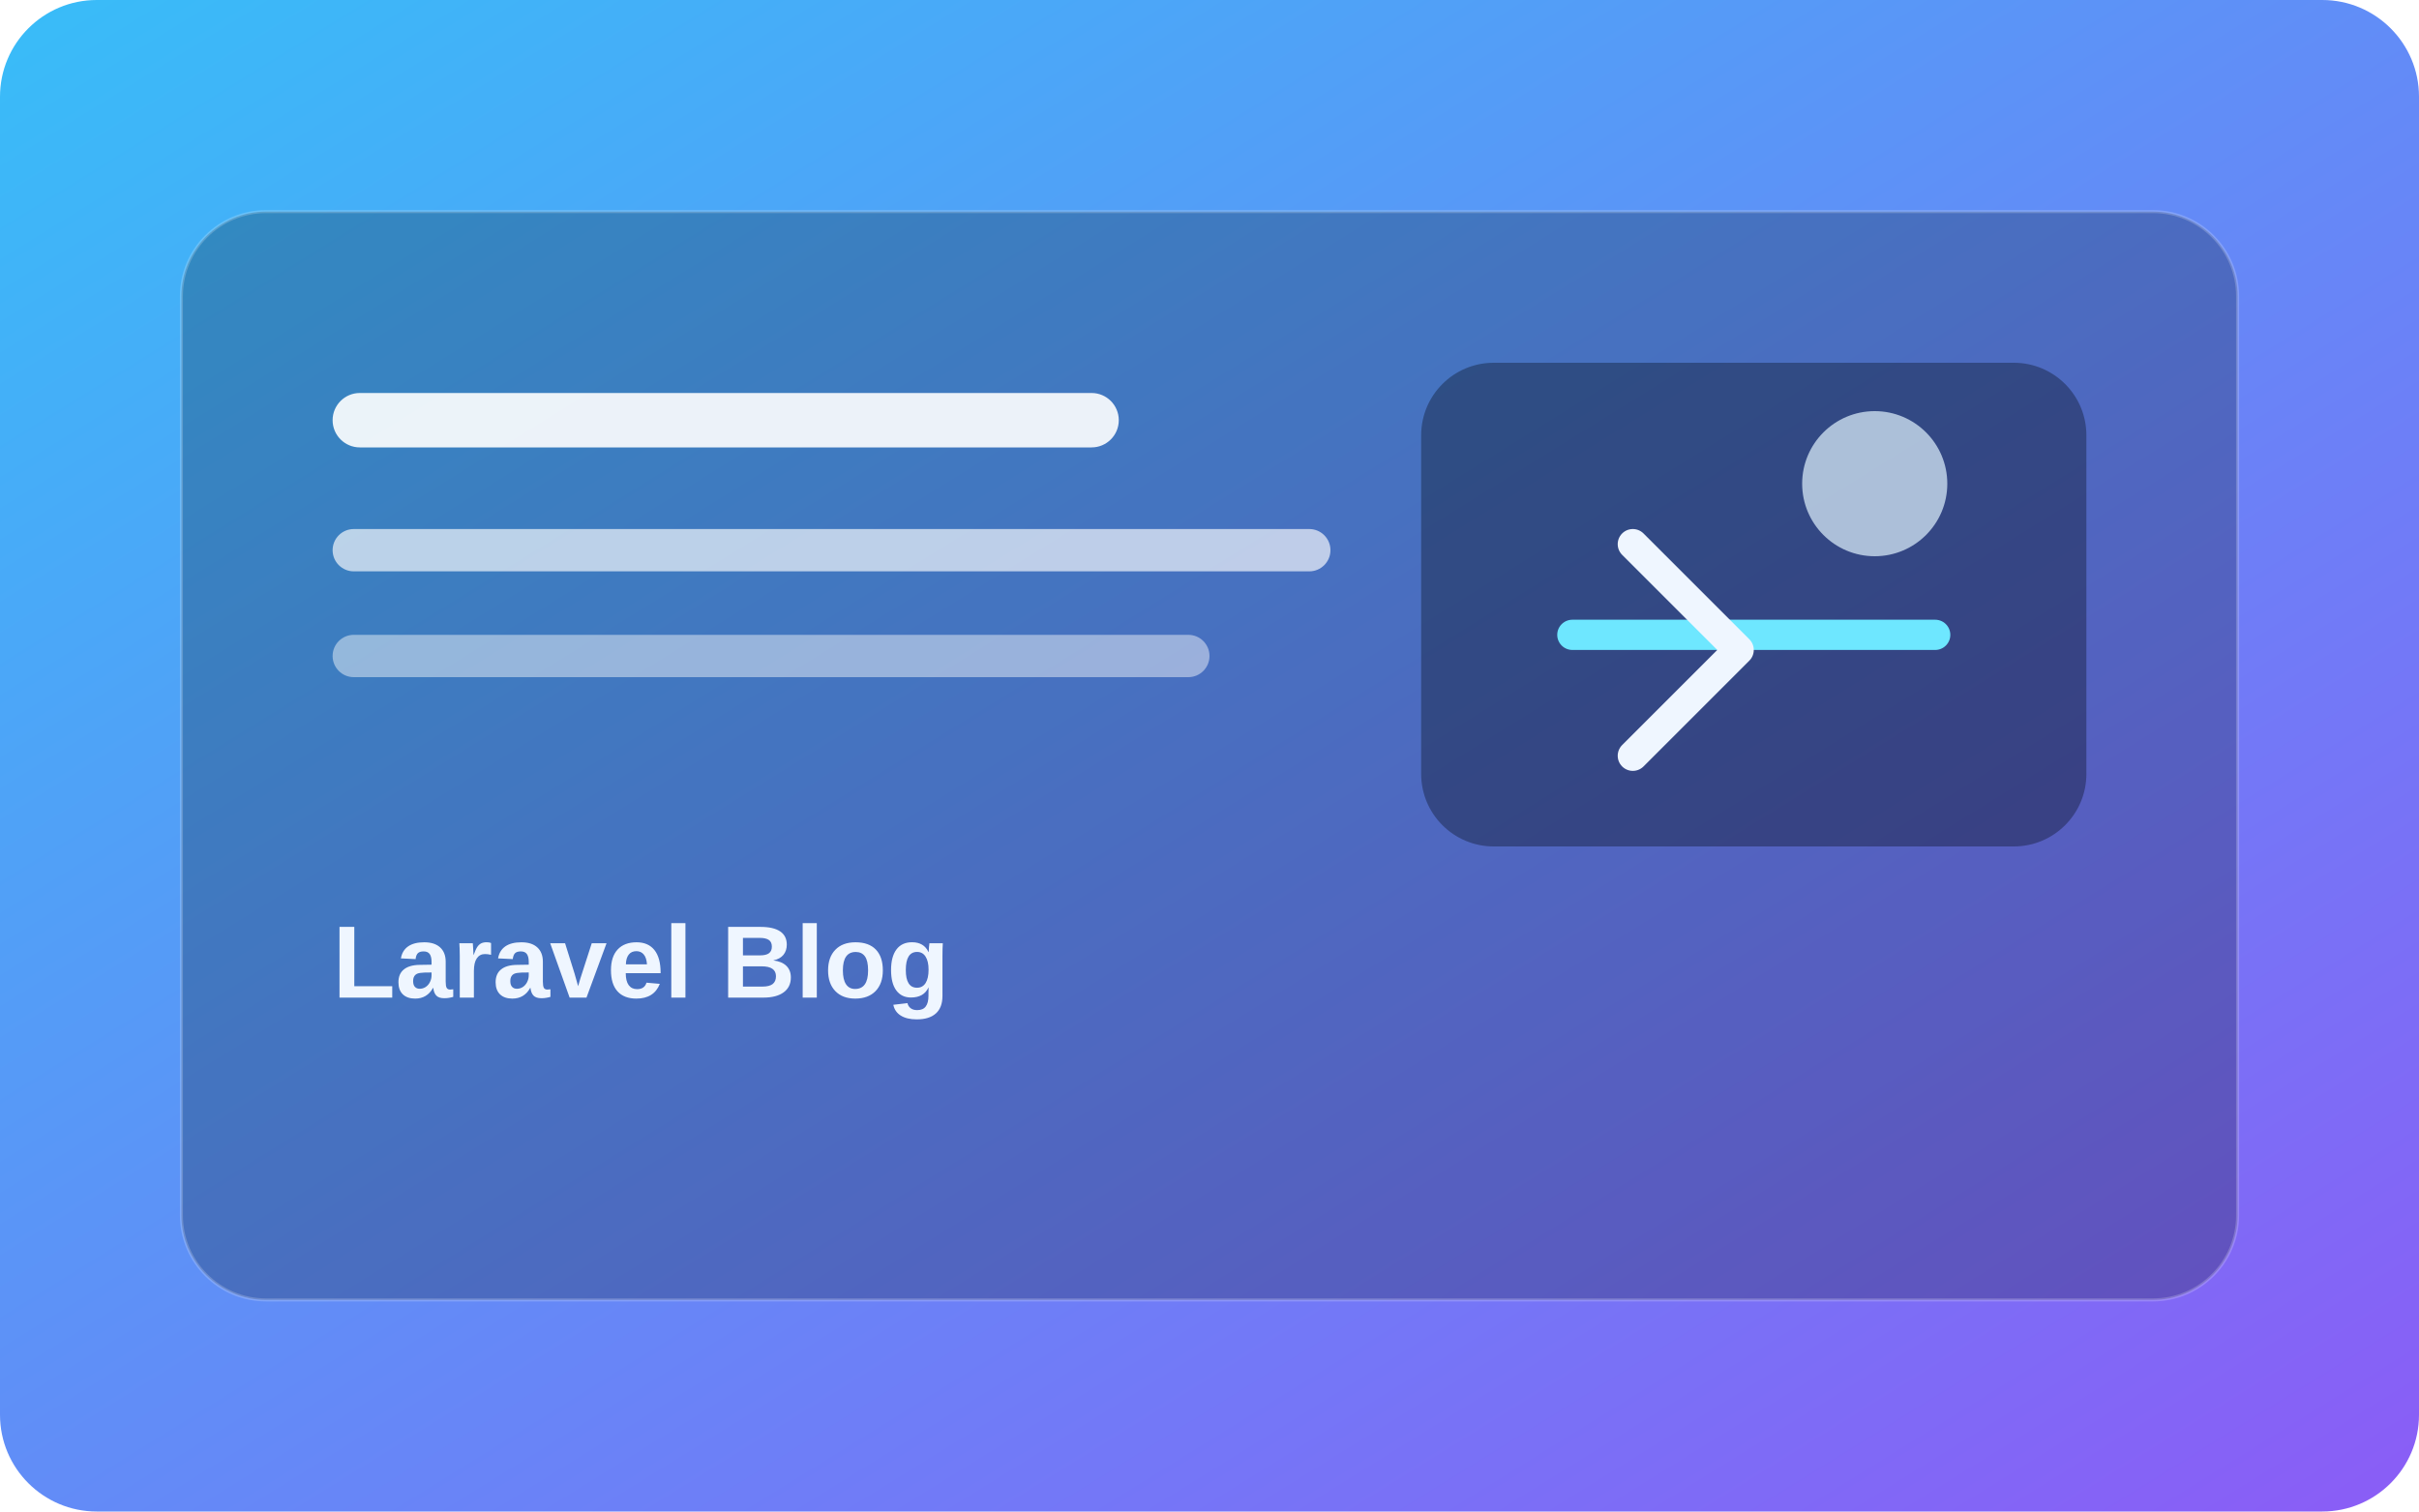
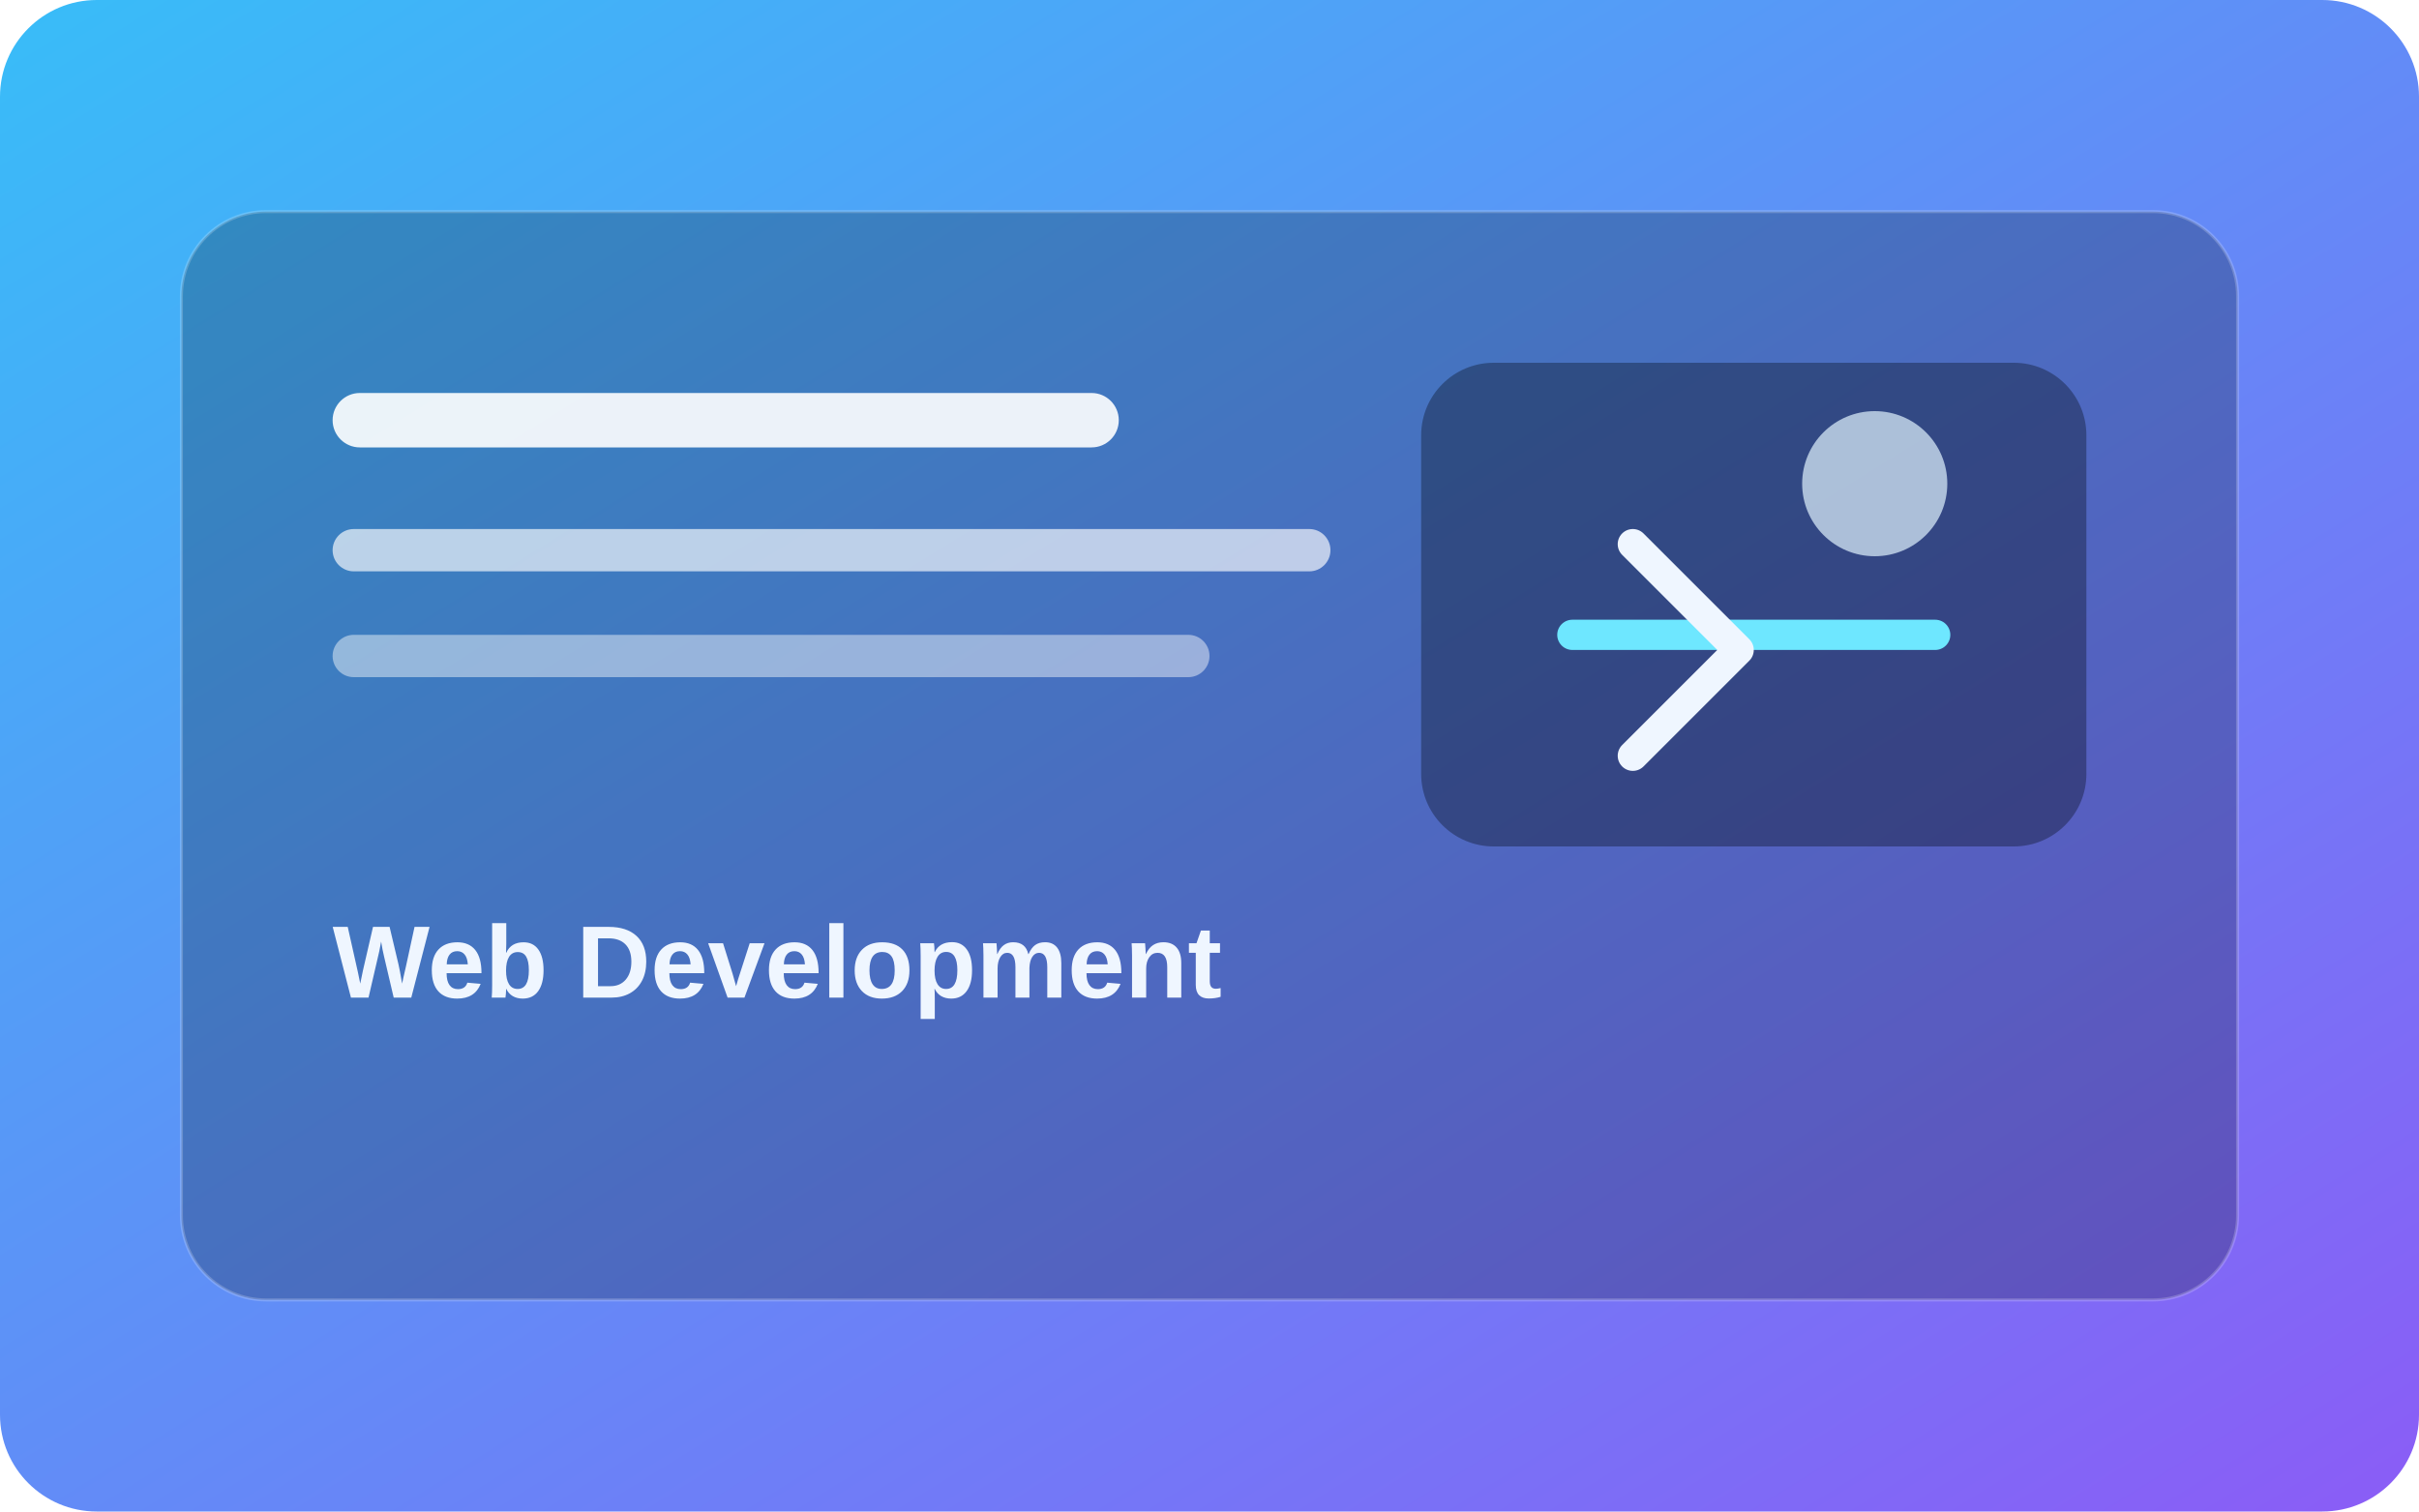
<svg xmlns="http://www.w3.org/2000/svg" viewBox="0 0 800 500">
  <defs>
    <linearGradient id="g" x1="0" x2="1" y1="0" y2="1">
      <stop offset="0%" stop-color="#38bdf8" />
      <stop offset="100%" stop-color="#8b5cf6" />
    </linearGradient>
  </defs>
  <rect width="800" height="500" rx="32" fill="url(#g)" />
  <rect x="60" y="70" width="680" height="360" rx="28" fill="rgba(7,17,31,0.25)" stroke="rgba(255,255,255,0.2)" />
  <rect x="110" y="130" width="260" height="18" rx="9" fill="rgba(255,255,255,0.9)" />
  <rect x="110" y="175" width="330" height="14" rx="7" fill="rgba(255,255,255,0.65)" />
  <rect x="110" y="210" width="290" height="14" rx="7" fill="rgba(255,255,255,0.45)" />
  <rect x="470" y="120" width="220" height="160" rx="24" fill="rgba(5,10,20,0.35)" />
  <path d="M520 210h120" stroke="#6ee7ff" stroke-width="10" stroke-linecap="round" />
  <path d="M540 180l35 35-35 35" fill="none" stroke="#eff6ff" stroke-width="10" stroke-linecap="round" stroke-linejoin="round" />
  <circle cx="620" cy="160" r="24" fill="#e0f2fe" opacity="0.7" />
-   <text x="110" y="330" font-family="Segoe UI, Arial, sans-serif" font-size="34" font-weight="700" fill="#eff6ff">Laravel Blog</text>
+   <text x="110" y="330" font-family="Segoe UI, Arial, sans-serif" font-size="34" font-weight="700" fill="#eff6ff">Web Development</text>
</svg>
